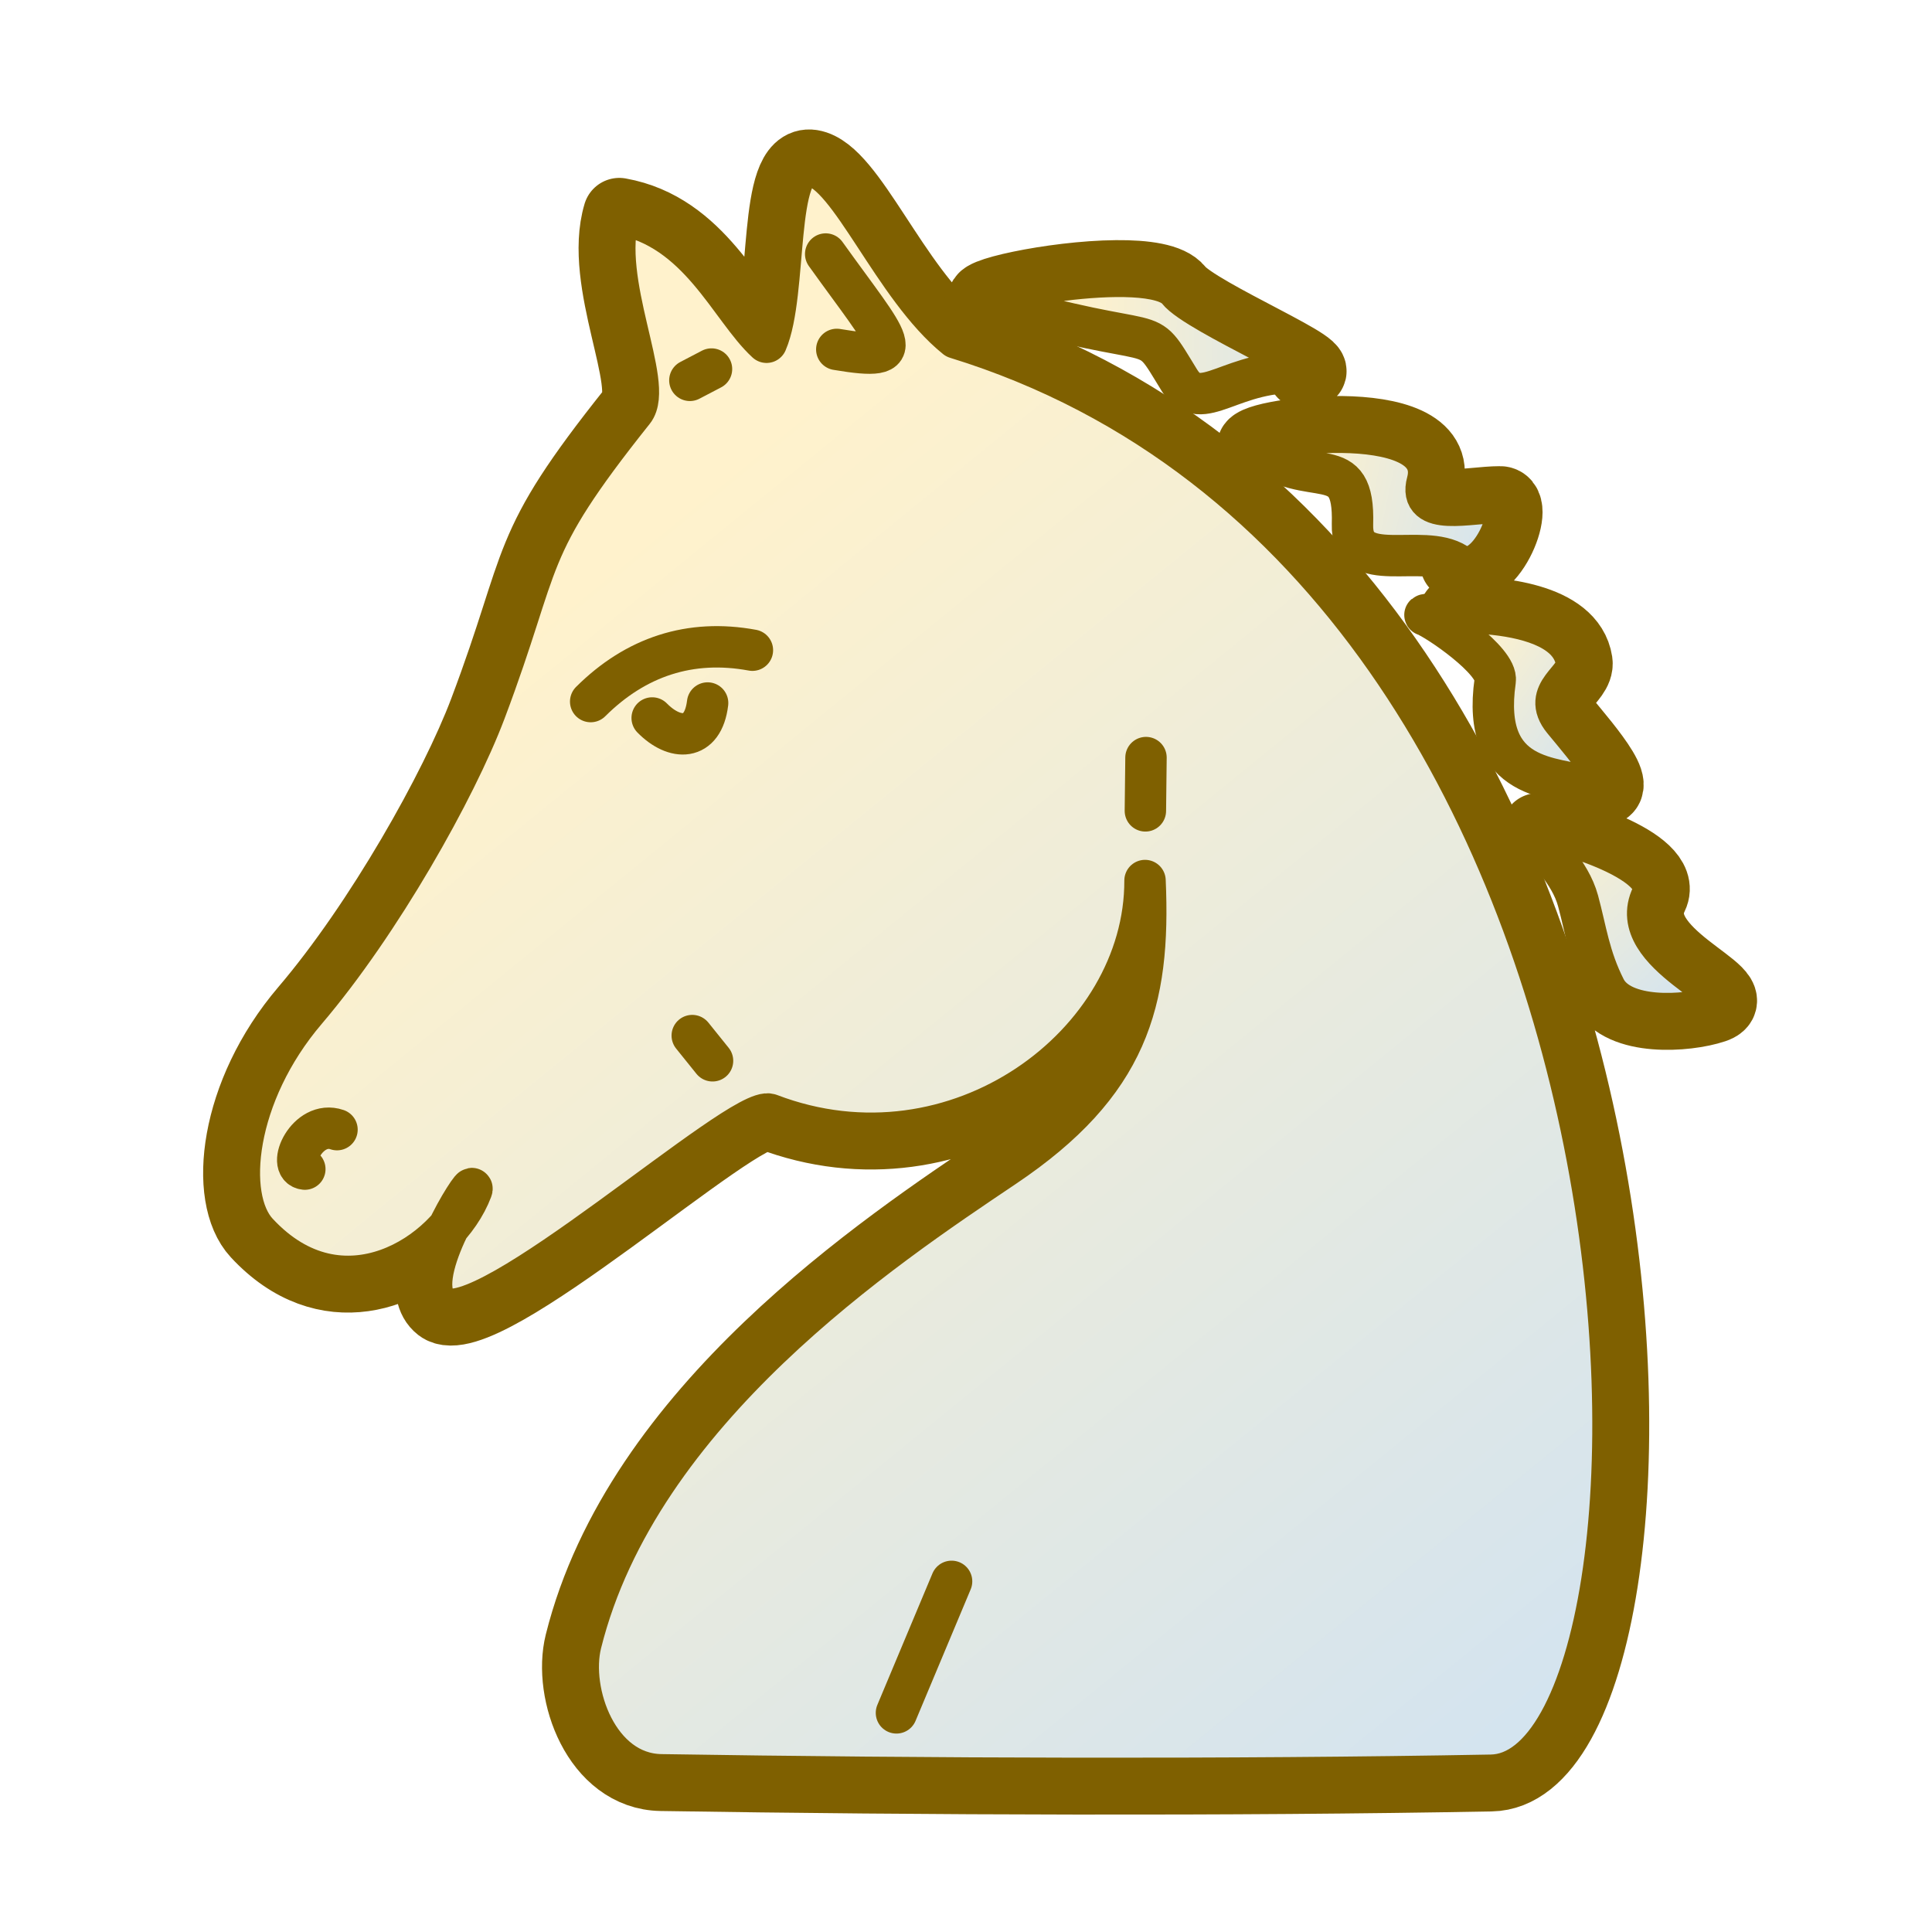
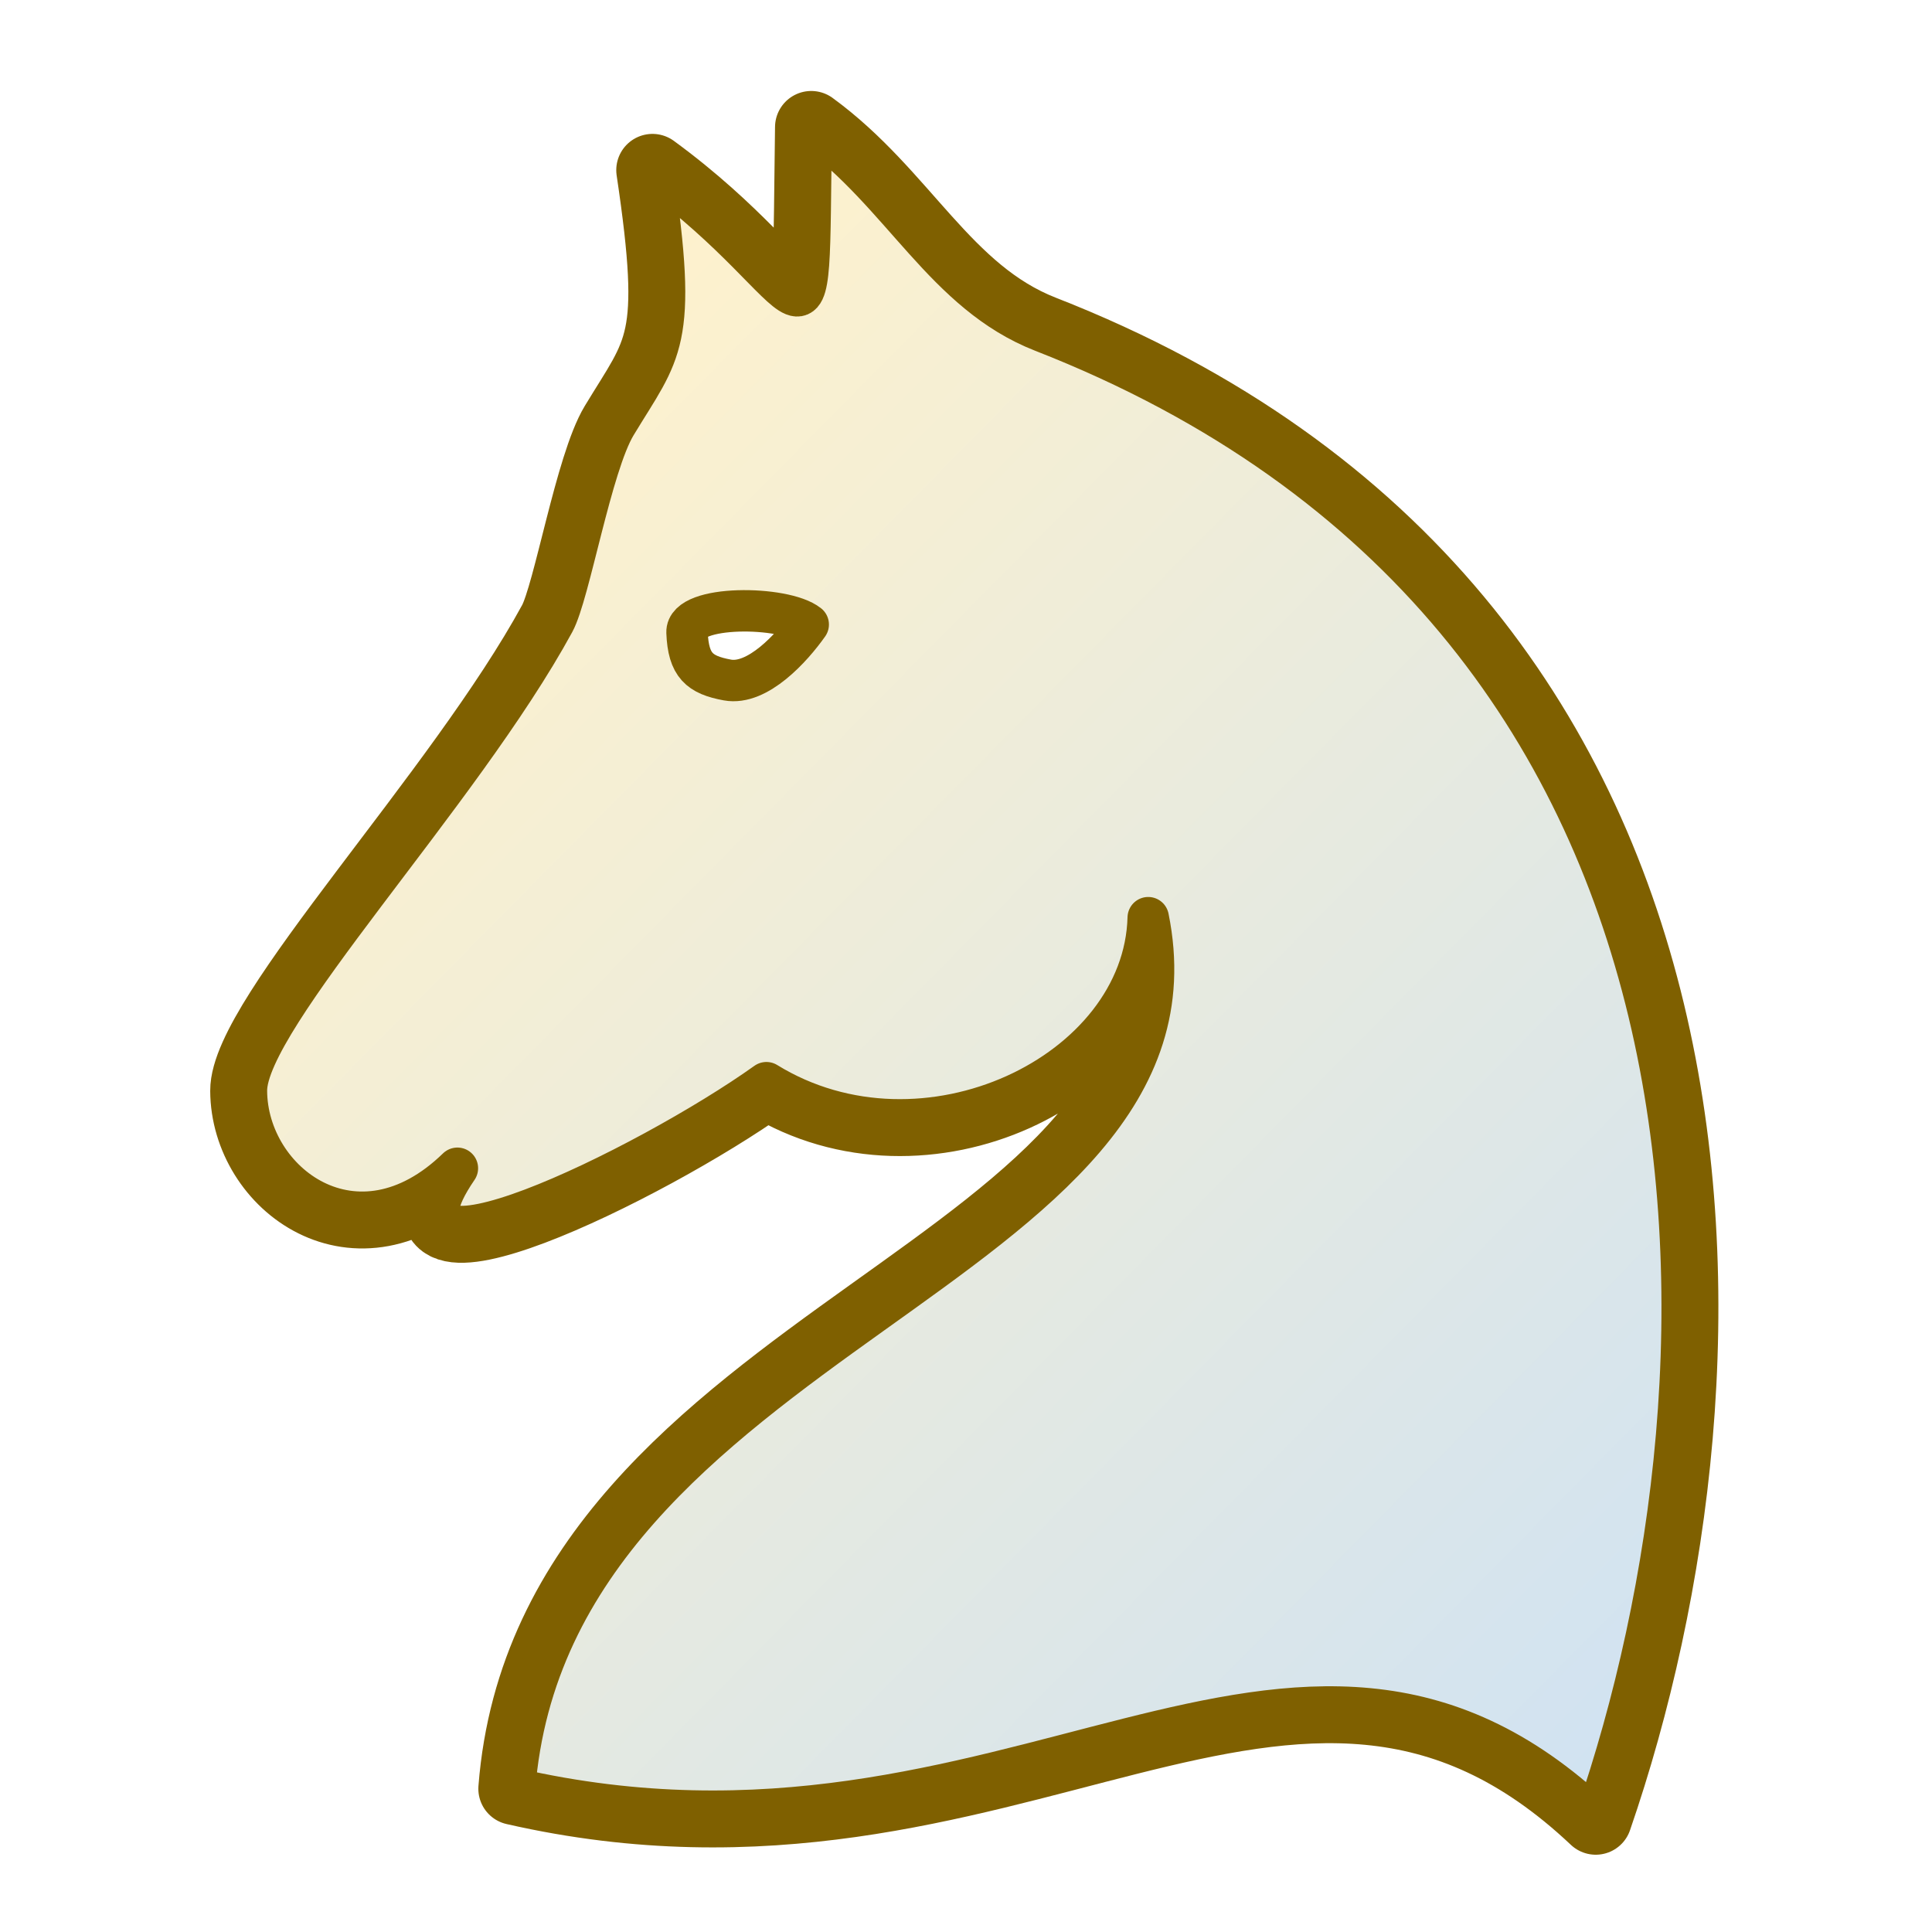
- <svg xmlns="http://www.w3.org/2000/svg" xmlns:xlink="http://www.w3.org/1999/xlink" id="knight" viewBox="0 0 933.33 933.33">
-   <style id="base">.base{fill-opacity:1;fill-rule:evenodd;stroke-miterlimit:4;stroke-dasharray:none;stroke-linecap:round;stroke-linejoin:round;stroke-opacity:1}.stroke-medium{stroke-width:20}.stroke-color{stroke:#7f6000}</style>
+ <svg xmlns="http://www.w3.org/2000/svg" xmlns:xlink="http://www.w3.org/1999/xlink" id="knight" width="700pt" height="700pt" viewBox="0 0 933.333 933.333">
+   <style id="style-base">.base{fill-opacity:1;fill-rule:evenodd;stroke-miterlimit:4;stroke-dasharray:none;stroke-linecap:round;stroke-linejoin:round;stroke-opacity:1}.stroke-color{stroke:#7f6000}</style>
  <defs id="defs36222">
    <linearGradient id="fillGradient">
-       <stop id="stop0" offset="0" stop-color="#fff2cc" stop-opacity="1" />
-       <stop id="stop1" offset="1" stop-color="#cfe2f3" stop-opacity="1" />
+       <stop id="stop0" offset="0" style="stop-color:#fff2cc;stop-opacity:1" />
+       <stop id="stop1" offset="1" style="stop-color:#cfe2f3;stop-opacity:1" />
    </linearGradient>
-     <linearGradient xlink:href="#fillGradient" id="hair4-gradient" x1="705.29" x2="787.13" y1="378.29" y2="465.62" gradientTransform="translate(7.03 14.37)scale(1.03317)" gradientUnits="userSpaceOnUse" />
-     <linearGradient xlink:href="#fillGradient" id="hair3-gradient" x1="667.03" x2="739.15" y1="299.33" y2="348.42" gradientTransform="translate(11.16 14.37)scale(1.03317)" gradientUnits="userSpaceOnUse" />
-     <linearGradient xlink:href="#fillGradient" id="hair2-gradient" x1="598.68" x2="705.53" y1="209.76" y2="232.29" gradientTransform="translate(7.03 14.37)scale(1.03317)" gradientUnits="userSpaceOnUse" />
-     <linearGradient xlink:href="#fillGradient" id="hair1-gradient" x1="493.79" x2="625.85" y1="157.91" y2="159.49" gradientTransform="translate(11.16 8.17)scale(1.03317)" gradientUnits="userSpaceOnUse" />
-     <linearGradient xlink:href="#fillGradient" id="body-gradient" x1="265.65" x2="753.21" y1="255.94" y2="854.33" gradientTransform="translate(7.03 14.37)scale(1.03317)" gradientUnits="userSpaceOnUse" />
+     <linearGradient xlink:href="#fillGradient" id="main-gradient" x1="163.677" x2="741.164" y1="244.156" y2="814.156" gradientTransform="translate(-23.077 -23.377)scale(1.10882)" gradientUnits="userSpaceOnUse" />
  </defs>
-   <path id="boundary" fill="none" stroke-width="35" d="M392.06 80.14c-18.36-3-11.42 61.28-21.76 85.2-17.72-16.27-32.58-55.02-71.12-61.9-9.76 32.5 17.09 82.29 6.86 95.1-54.43 68.26-43.29 69.9-71.7 145.17-14.11 37.42-50.6 102.3-86.53 144.44-34.5 40.45-39.45 90.11-23.43 107.38 33.01 35.59 72.53 20.25 92.67-3.13-6.86 14.01-12.93 31.98-4.28 38.68 20.07 15.53 145.3-98.02 159.1-92.74 90.13 34.42 181.5-33.94 181.28-112.96 2.6 58.75-8.3 98.14-67.92 138.21-58.04 39.02-176.52 117.76-204.58 230.25-5.88 23.58 8.24 63.05 38.75 63.54 125.9 2 275.79 2.53 400.98.2 101.42-1.87 104.4-582.63-258.52-694.3-30.3-24.46-51.43-80.14-69.8-83.14m237.78 99.9c18.83 1.19-51.66-28.11-60.85-39.83-3.99-5.09-15.8-6.83-29.74-6.7-30.68.26-71.73 9.56-62.7 12.2m227.08 126.66c15.36 9.78 30.78-29.67 21-29.67-14.7 0-39.67 6.9-35.15-9.7 4.96-18.23-17.98-23.86-41.15-24.18-23.16-.3-46.56 4.7-42.53 7.77m161.56 163.73c22 7.32-1.02-18.93-12.12-32.43s7.58-19.55 6.28-28.11c-3.17-20.71-37.87-24.1-58.33-23.88m72.27 181.67c7.77 15.35 39.03 13.35 52.5 8.84 18.16-6.07-43.9-24.93-29.92-53.67 7.75-15.92-43.91-31.7-55.05-32.1" class="base stroke-color" />
-   <path id="body" fill="url(#body-gradient)" d="M553.15 425.38c.22 79.03-91.15 147.38-181.28 112.95-13.8-5.27-139.03 108.28-159.1 92.75-15.83-12.26 17.55-62.79 15.12-56.33-11.55 30.73-62.56 64.93-103.51 20.78-16.02-17.27-11.07-66.93 23.43-107.38 35.93-42.13 72.42-107.01 86.54-144.43 28.4-75.27 17.26-76.91 71.69-145.17 10.23-12.82-16.62-62.6-6.86-95.1 38.54 6.87 53.4 45.63 71.13 61.89 10.33-23.92 3.39-88.2 21.75-85.2 18.37 3 39.5 58.68 69.8 83.13C824.77 274.95 821.8 855.71 720.38 857.6c-125.2 2.32-275.07 1.8-400.98-.21-30.5-.49-44.63-39.96-38.74-63.54 28.05-112.5 146.53-191.23 204.57-230.25 59.61-40.07 70.53-79.46 67.92-138.21z" class="base stroke-color stroke-medium" />
-   <path id="eyebrow" fill="none" d="M363.48 314.1c-30.04-5.55-56.38 3.17-78.13 24.82" class="base stroke-color stroke-medium" />
-   <path id="eye" fill="none" d="M315.06 346.85c10.79 11 24.52 11.45 26.78-7.23" class="base stroke-color stroke-medium" />
-   <path id="nose" fill="none" d="M162.8 545.72c-14.31-4.94-24.67 18.12-15.54 19.06" class="base stroke-color stroke-medium" />
-   <path id="cheek1" fill="none" d="m334.42 500.28 9.8 12.18" class="base stroke-color stroke-medium" />
-   <path id="cheek2" fill="none" d="m553.32 391.72.3-25.74" class="base stroke-color stroke-medium" />
-   <path id="ear-right" fill="none" d="m343.72 178.28-10.45 5.46" class="base stroke-color stroke-medium" />
-   <path id="ear-left" fill="none" d="M398.88 122.72c31.15 43.52 42.4 52.32 5.36 46.08" class="base stroke-color stroke-medium" />
-   <path id="leg-line" fill="none" d="m459.7 763.94-26.63 63.53" class="base stroke-color stroke-medium" />
-   <path id="hair1" fill="url(#hair1-gradient)" d="M476.55 145.72c89.44 26.22 74.35 7.3 93.22 38.01 10.57 17.21 25.21-5.86 60.07-3.68 18.83 1.18-51.66-28.13-60.85-39.84-12.76-16.27-105.57 1.66-92.44 5.5z" class="base stroke-color stroke-medium" />
-   <path id="hair2" fill="url(#hair2-gradient)" d="M605.8 216.59c28.1 21.35 48.68-.34 47.57 36.72-.77 25.45 33.58 8.45 50.26 19.06 15.37 9.78 30.78-29.67 21-29.67-14.7 0-39.67 6.9-35.15-9.7 9.91-36.45-91.75-22.55-83.68-16.41" class="base stroke-color stroke-medium" />
-   <path id="hair3" fill="url(#hair3-gradient)" d="M688.43 297.17c5.47 1.91 35.26 22.07 33.88 31.66-7.11 49.46 29.36 46.26 45.05 51.49 22 7.32-1.02-18.93-12.12-32.43s7.58-19.55 6.28-28.11c-4.6-30.13-75.94-23.61-73.08-22.61z" class="base stroke-color stroke-medium" />
-   <path id="hair4" fill="url(#hair4-gradient)" d="M740.98 401.45c5.23 9.1 17.48 19.43 21.36 33.72 3.89 14.3 5.35 27.04 13.12 42.4 7.77 15.35 39.02 13.35 52.5 8.84 18.16-6.07-43.9-24.92-29.92-53.67 8.85-18.2-59.88-36.21-57.06-31.3z" class="base stroke-color stroke-medium" />
+   <path id="boundary" d="M391.91 61.45c-1.872 129.02 4.719 80.296-76.698 20.736 12.565 84.162 4.036 86.935-17.714 122.95-11.903 19.71-22.394 81.77-29.842 95.449-45.132 82.89-148.785 191.103-148.607 226.381.227 44.656 53.337 84.63 101.92 37.407-45.452 66.536 91.773-.302 149.28-41.341 76.122 46.86 182.47-4.418 184.447-79.712 34.64 170.31-288.835 199.89-306.114 420.796 241.083 55.034 375.362-124.27 522.306 14.384 75.118-217.801 82.05-581.866-267.162-718.365-47.462-18.553-67.401-66.275-111.817-98.685Z" class="base stroke-color" style="fill:none;stroke-width:35" />
+   <path id="main" d="M391.91 61.45c-1.872 129.02 4.719 80.296-76.698 20.736 12.565 84.162 4.036 86.935-17.714 122.95-11.903 19.71-22.394 81.77-29.842 95.449-45.132 82.89-148.785 191.103-148.607 226.381.227 44.656 53.337 84.63 101.92 37.407-45.452 66.536 91.773-.302 149.28-41.341 76.122 46.86 182.47-4.418 184.447-79.712 34.64 170.31-288.835 199.89-306.114 420.796 241.083 55.034 375.362-124.27 522.306 14.384 75.118-217.801 82.05-581.866-267.162-718.365-47.462-18.553-67.401-66.275-111.817-98.685Zm-1.458 240.252c-7.892 11.198-24.49 29.475-39.052 26.8-13.465-2.475-18.883-7.04-19.504-22.984-.523-13.426 47.048-12.993 58.556-3.816" class="base stroke-color" style="fill:url(#main-gradient);stroke-width:20" />
</svg>
